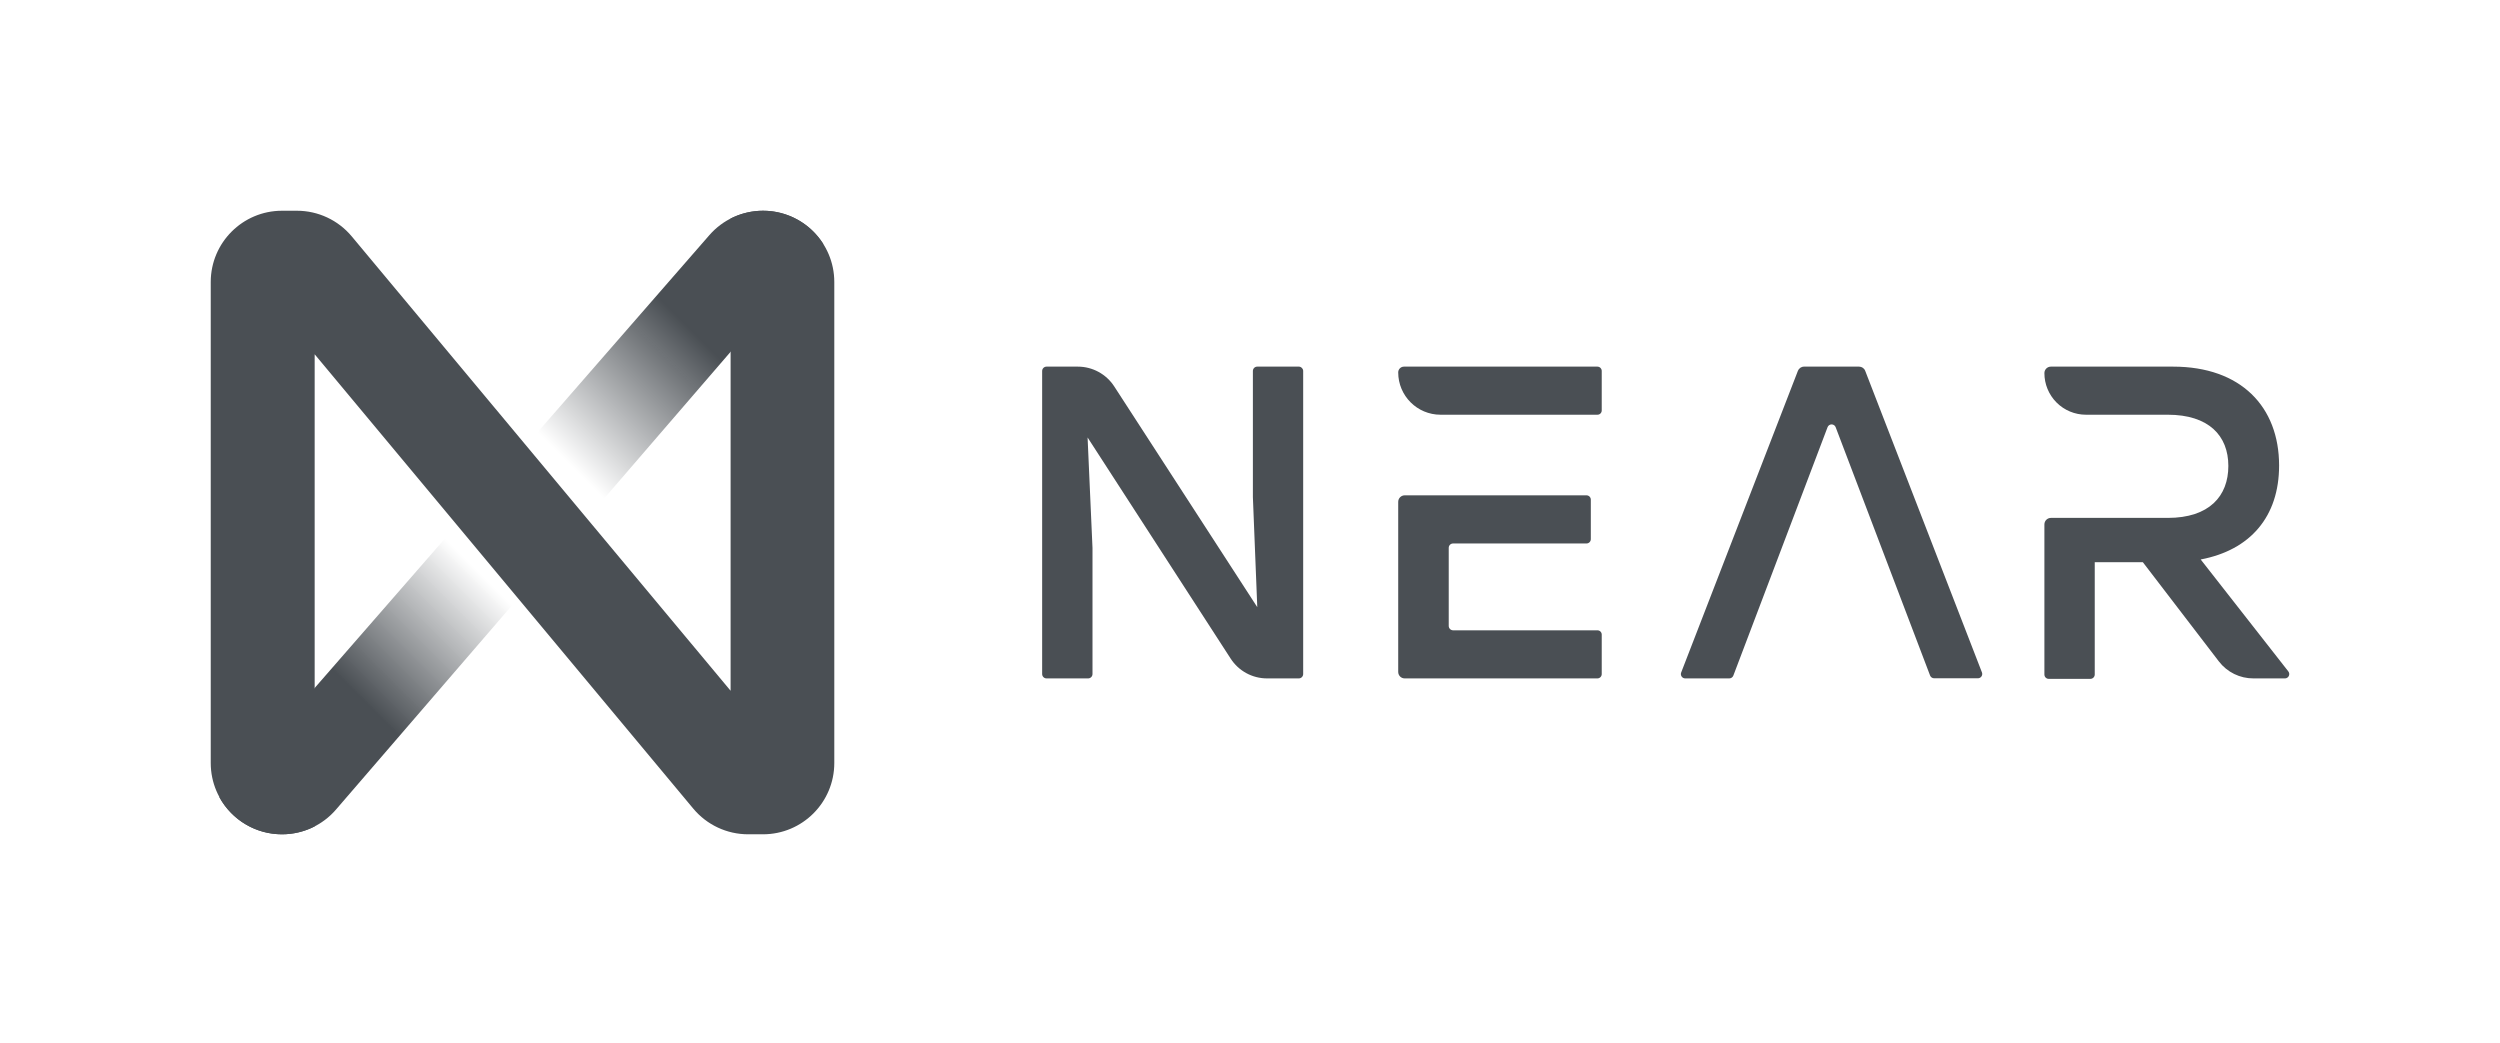
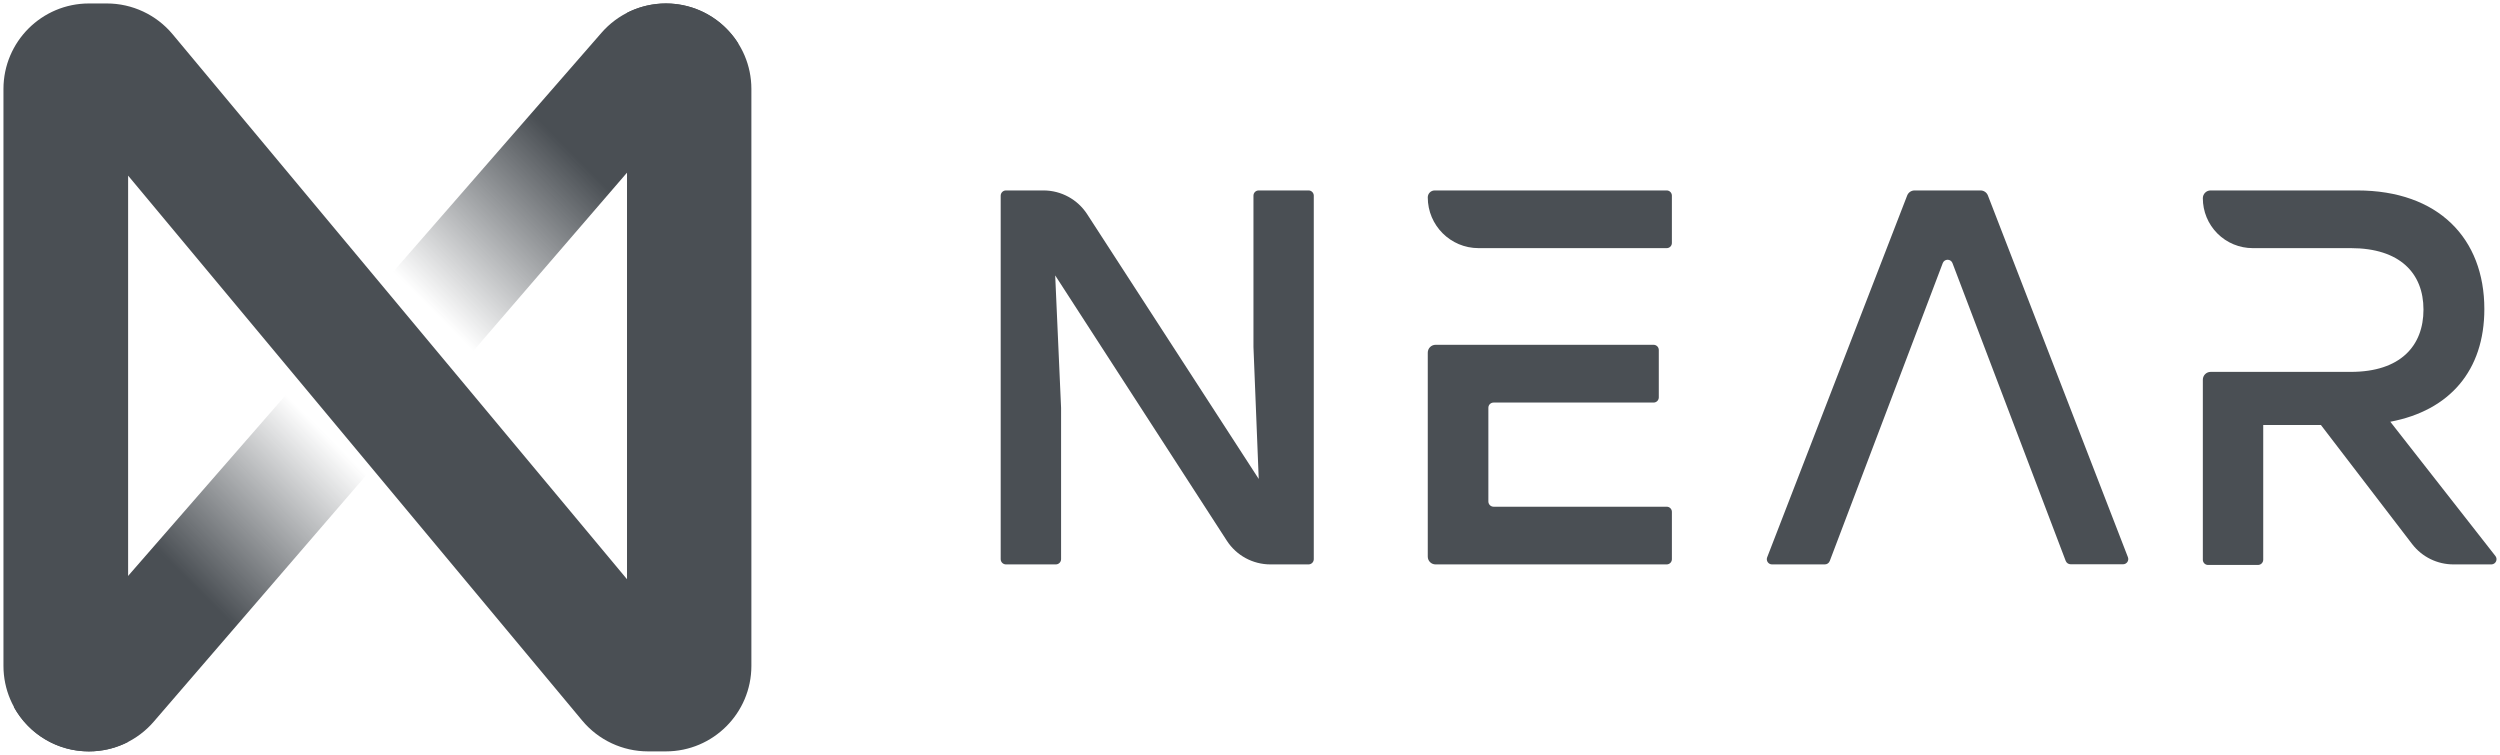
- <svg xmlns="http://www.w3.org/2000/svg" id="Layer_1" data-name="Layer 1" viewBox="0 0 433 180.5">
-   <defs>
-     <style>.cls-1{fill:url(#linear-gradient);}.cls-2{fill:#4a4f54;}</style>
-     <linearGradient id="linear-gradient" x1="40.11" y1="140.87" x2="140.87" y2="40.11" gradientUnits="userSpaceOnUse">
-       <stop offset="0.21" stop-color="#4a4f54" />
-       <stop offset="0.42" stop-color="#4a4f54" stop-opacity="0" />
-       <stop offset="0.59" stop-color="#4a4f54" stop-opacity="0" />
-       <stop offset="0.81" stop-color="#4a4f54" />
-     </linearGradient>
-   </defs>
-   <path class="cls-1" d="M48.84,144.5a12.32,12.32,0,0,0,9.35-4.28h0l84.42-97.93a12.32,12.32,0,0,0-10.45-5.79h0a12.31,12.31,0,0,0-9.31,4.24L38,138.09A12.34,12.34,0,0,0,48.84,144.5Z" />
-   <path class="cls-2" d="M48.84,144.5a12.38,12.38,0,0,0,5.66-1.37V61.36l65.58,78.7a12.37,12.37,0,0,0,9.49,4.44h2.59a12.35,12.35,0,0,0,12.34-12.34V48.84A12.35,12.35,0,0,0,132.16,36.5h0a12.45,12.45,0,0,0-5.62,1.35v81.79L60.92,40.94a12.37,12.37,0,0,0-9.49-4.44H48.84A12.35,12.35,0,0,0,36.5,48.84v83.32A12.35,12.35,0,0,0,48.84,144.5Z" />
-   <path class="cls-2" d="M225.71,64.25v52.5a.76.76,0,0,1-.75.75h-5.51a7.49,7.49,0,0,1-6.3-3.43l-24.78-38.3.85,19.13v21.85a.76.76,0,0,1-.75.75h-7.22a.76.76,0,0,1-.75-.75V64.25a.76.76,0,0,1,.75-.75h5.43a7.52,7.52,0,0,1,6.3,3.42l24.78,38.24L217,86.1V64.25a.75.75,0,0,1,.75-.75H225A.76.76,0,0,1,225.71,64.25Z" />
-   <path class="cls-2" d="M299.51,117.5h-7.64a.75.75,0,0,1-.7-1L311.4,64.22a1.14,1.14,0,0,1,1.05-.72H322a1.14,1.14,0,0,1,1.05.72l20.23,52.26a.75.75,0,0,1-.7,1H335a.76.76,0,0,1-.71-.48L317.94,74a.75.75,0,0,0-1.41,0l-16.31,43A.76.76,0,0,1,299.51,117.5Z" />
-   <path class="cls-2" d="M396.34,116.29,381.16,96.9c8.57-1.62,13.58-7.4,13.58-16.27,0-10.19-6.63-17.13-18.36-17.13H355.21a1.12,1.12,0,0,0-1.12,1.12h0a7.2,7.2,0,0,0,7.2,7.21h14.17c7.09,0,10.49,3.63,10.49,8.87s-3.32,9-10.49,9H355.21a1.13,1.13,0,0,0-1.12,1.13v26a.75.75,0,0,0,.75.75h7.22a.76.76,0,0,0,.75-.75V97.37h8.33l13.17,17.19a7.51,7.51,0,0,0,6,2.94h5.48A.75.75,0,0,0,396.34,116.29Z" />
-   <path class="cls-2" d="M276.67,63.5h-33.5a1,1,0,0,0-1,1h0a7.33,7.33,0,0,0,7.33,7.33h27.17a.74.74,0,0,0,.75-.75V64.25A.75.75,0,0,0,276.67,63.5Zm0,45.67h-25a.76.76,0,0,1-.75-.75V94.88a.75.75,0,0,1,.75-.75h23.11a.75.75,0,0,0,.75-.75V86.54a.75.75,0,0,0-.75-.75H243.29a1.13,1.13,0,0,0-1.12,1.13v29.45a1.12,1.12,0,0,0,1.12,1.13h33.38a.75.75,0,0,0,.75-.75v-6.83A.74.74,0,0,0,276.67,109.17Z" />
+ <svg xmlns="http://www.w3.org/2000/svg" height="109" viewBox="0 0 361 109" width="361">
+   <linearGradient id="a" x1="4.982%" x2="95.35%" y1="96.639%" y2="3.343%">
+     <stop offset=".21" stop-color="#4a4f54" />
+     <stop offset=".42" stop-color="#4a4f54" stop-opacity="0" />
+     <stop offset=".59" stop-color="#4a4f54" stop-opacity="0" />
+     <stop offset=".81" stop-color="#4a4f54" />
+   </linearGradient>
+   <g fill="none">
+     <path d="m12.84 108.5c3.592.004 7.006-1.559 9.35-4.28l84.42-97.93c-2.252-3.603-6.201-5.79-10.45-5.79-3.571-.004-6.969 1.543-9.31 4.24l-84.85 97.35c2.169 3.958 6.326 6.417 10.84 6.41z" fill="url(#a)" />
+     <g fill="#4a4f54">
+       <path d="m12.84 108.5c1.969 0 3.909-.47 5.66-1.37v-81.77l65.58 78.7c2.349 2.813 5.825 4.439 9.49 4.44h2.59c6.813-.006 12.334-5.527 12.34-12.34v-83.32c-.006-6.813-5.527-12.334-12.34-12.34-1.953.003-3.879.465-5.62 1.35v81.79l-65.62-78.7c-2.349-2.813-5.825-4.439-9.49-4.44h-2.59c-6.813.006-12.334 5.527-12.34 12.34v83.32c.006 6.813 5.527 12.334 12.34 12.34z" />
+       <path d="m189.71 28.25v52.5c-.005.412-.338.745-.75.75h-5.51c-2.547.002-4.92-1.29-6.3-3.43l-24.78-38.3.85 19.13v21.85c-.005.412-.338.745-.75.75h-7.22c-.412-.005-.745-.338-.75-.75v-52.5c.005-.412.338-.745.75-.75h5.43c2.543.001 4.913 1.288 6.3 3.42l24.78 38.24-.76-19.06v-21.85c0-.414.336-.75.75-.75h7.25c.396.026.706.353.71.75z" />
+       <path d="m263.51 81.5h-7.64c-.242-.002-.468-.121-.607-.32-.139-.198-.173-.452-.093-.68l20.23-52.28c.171-.431.586-.716 1.05-.72h9.55c.464.004.879.289 1.05.72l20.23 52.26c.081.228.046.482-.093.68-.139.198-.365.318-.607.32h-7.58c-.313.001-.595-.189-.71-.48l-16.35-43c-.108-.297-.389-.494-.705-.494s-.597.198-.705.494l-16.31 43c-.109.299-.392.498-.71.5z" />
+       <path d="m360.34 80.29-15.18-19.39c8.57-1.62 13.58-7.4 13.58-16.27 0-10.19-6.63-17.13-18.36-17.13h-21.17c-.619 0-1.12.501-1.12 1.12-.003 1.911.755 3.745 2.105 5.098 1.351 1.352 3.183 2.112 5.095 2.112h14.17c7.09 0 10.49 3.63 10.49 8.87s-3.32 9-10.49 9h-20.25c-.62.005-1.12.51-1.12 1.13v26c0 .414.336.75.75.75h7.22c.412-.005.745-.338.75-.75v-19.46h8.33l13.17 17.19c1.43 1.865 3.65 2.953 6 2.94h5.48c.279-.015.526-.184.641-.439.116-.254.08-.551-.091-.771z" />
+       <path d="m240.67 27.5h-33.5c-.552 0-1 .448-1 1 0 4.048 3.282 7.33 7.33 7.33h27.17c.2.003.392-.075.533-.217.141-.141.219-.334.217-.533v-6.83c0-.414-.336-.75-.75-.75zm0 45.67h-25c-.412-.005-.745-.338-.75-.75v-13.54c0-.414.336-.75.75-.75h23.11c.414 0 .75-.336.75-.75v-6.84c0-.414-.336-.75-.75-.75h-31.49c-.62.005-1.12.51-1.12 1.13v29.45c-.003.299.114.586.325.798.21.212.497.332.796.332h33.38c.414 0 .75-.336.75-.75v-6.83c.003-.2-.075-.392-.217-.533-.141-.141-.334-.219-.533-.217z" />
+     </g>
+   </g>
</svg>
